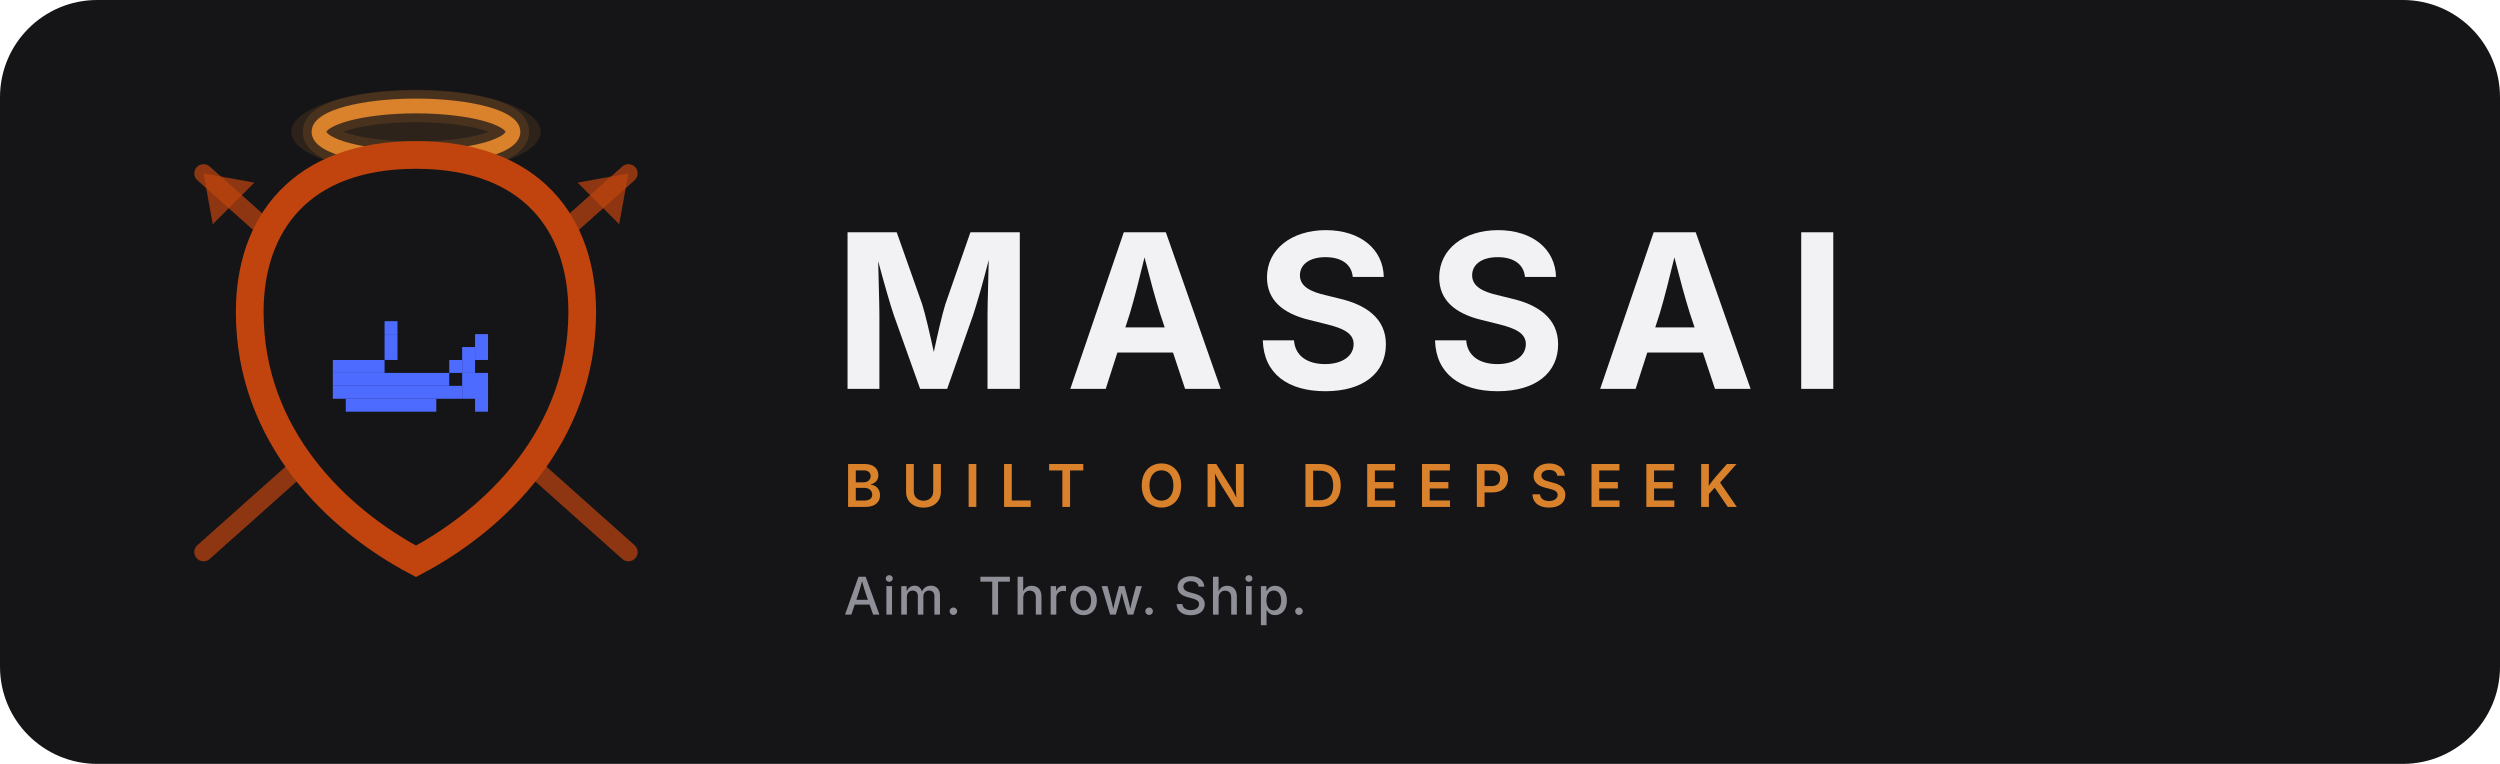
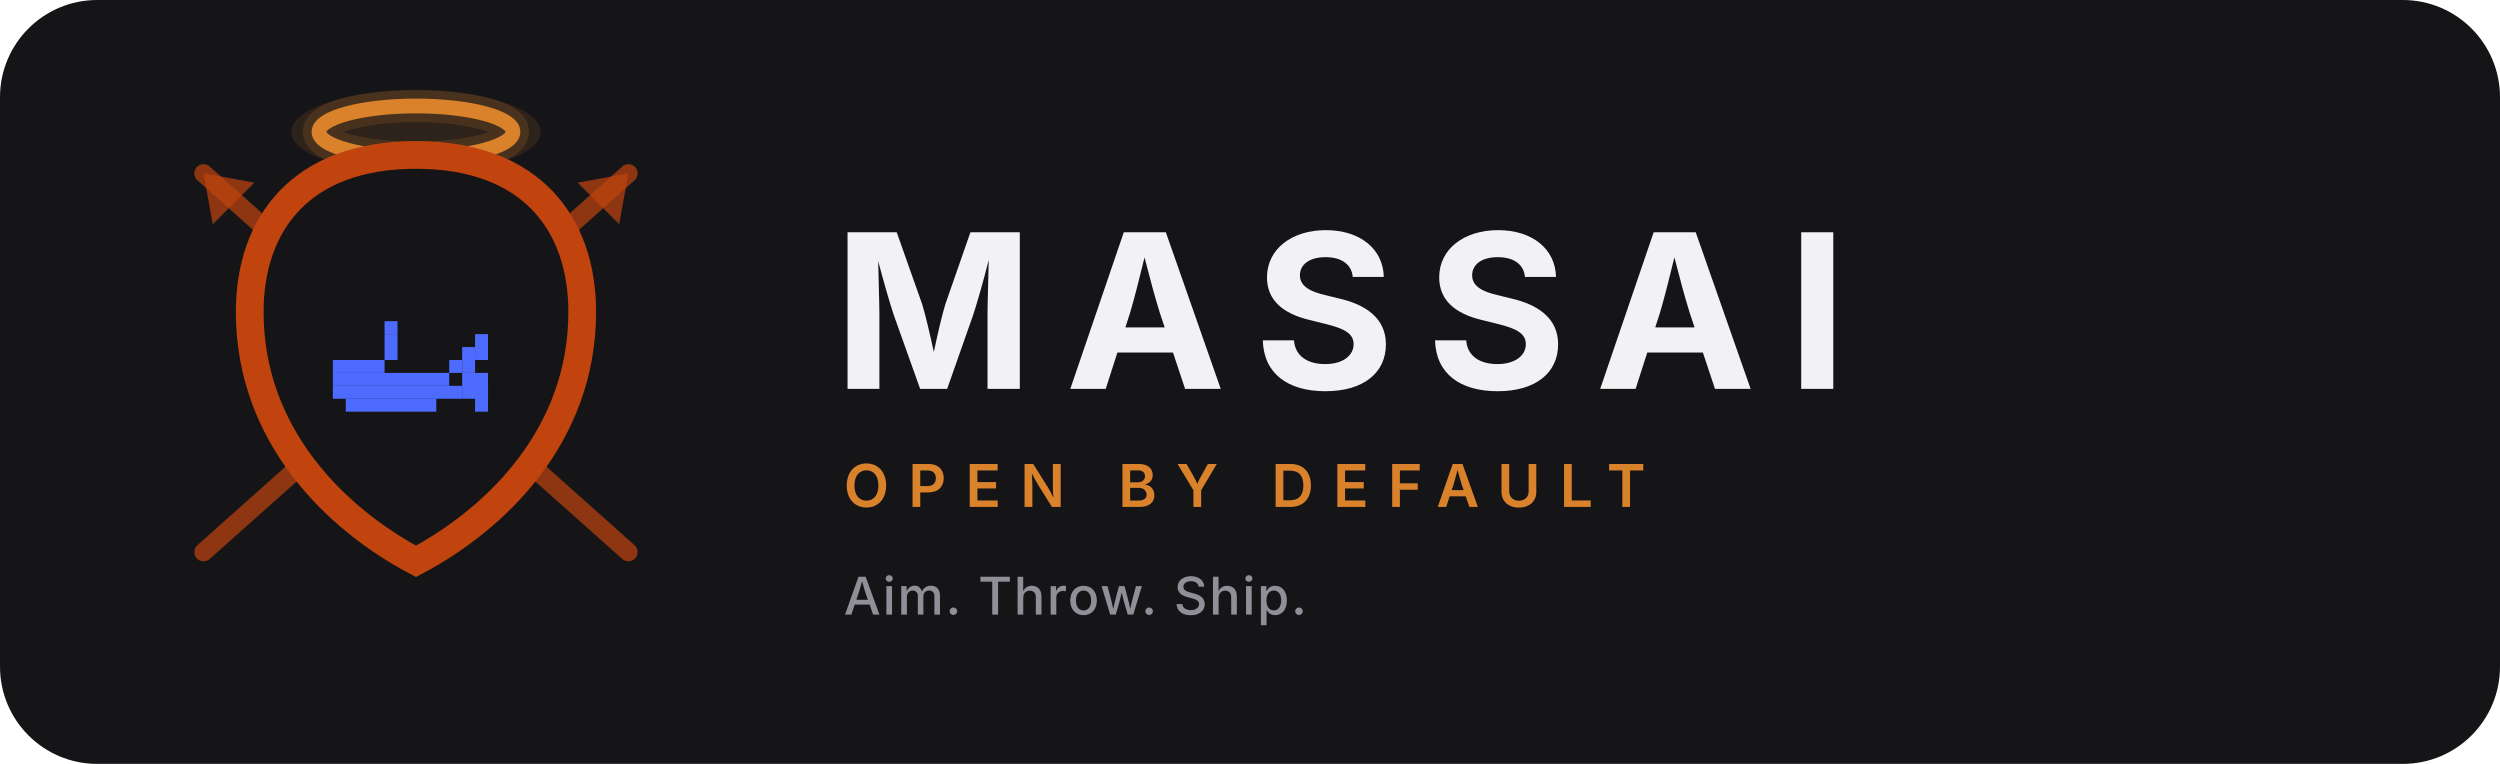
<svg xmlns="http://www.w3.org/2000/svg" viewBox="0 0 720 220" fill="none">
  <rect width="720" height="220" rx="28" fill="#151517" />
  <g transform="translate(40 26) scale(1.33)">
    <ellipse cx="60" cy="9" rx="27" ry="9" fill="#D9822B" opacity=".13" />
    <ellipse cx="60" cy="9" rx="21" ry="5.6" fill="none" stroke="#D9822B" stroke-width="7" opacity=".16" />
    <ellipse cx="60" cy="9" rx="21" ry="5.6" fill="none" stroke="#D9822B" stroke-width="3.2" />
    <path d="M14 100L106 18M106 100L14 18" stroke="#C1440E" stroke-width="4" stroke-linecap="round" opacity=".7" />
    <path d="M106 18l-11 2 9 9zM14 18l11 2-9 9z" fill="#C1440E" opacity=".7" />
    <path d="M60 14c25 0 36 15 36 34 0 27-19 45-36 54-17-9-36-27-36-54 0-19 11-34 36-34z" fill="#151517" stroke="#C1440E" stroke-width="6" />
    <g fill="#4D6BFE" transform="translate(36.4 50) scale(2.8)">
      <rect x="2" y="3" width="4" height="1" />
      <rect x="2" y="4" width="9" height="1" />
      <rect x="2" y="5" width="10" height="1" />
      <rect x="3" y="6" width="7" height="1" />
      <rect x="11" y="3" width="1" height="1" />
      <rect x="12" y="2" width="1" height="2" />
      <rect x="13" y="1" width="1" height="2" />
      <rect x="12" y="4" width="2" height="2" />
      <rect x="13" y="5" width="1" height="2" />
      <rect x="6" y="1" width="1" height="2" />
      <rect x="6" y="0" width="1" height="1" />
    </g>
  </g>
  <text x="240" y="112" fill="#F2F2F4" font-family="system-ui, -apple-system, Segoe UI, sans-serif" font-size="62" font-weight="700" letter-spacing="9">MASSAI</text>
-   <text x="243" y="146" fill="#D9822B" font-family="system-ui, -apple-system, Segoe UI, sans-serif" font-size="17" font-weight="600" letter-spacing="5.5">BUILT ON DEEPSEEK</text>
+   <text x="243" y="146" fill="#D9822B" font-family="system-ui, -apple-system, Segoe UI, sans-serif" font-size="17" font-weight="600" letter-spacing="5.5">OPEN BY DEFAULT</text>
  <text x="243" y="177" fill="#8F8F97" font-family="system-ui, -apple-system, Segoe UI, sans-serif" font-size="15" font-weight="500" letter-spacing=".5">Aim. Throw. Ship.</text>
</svg>
